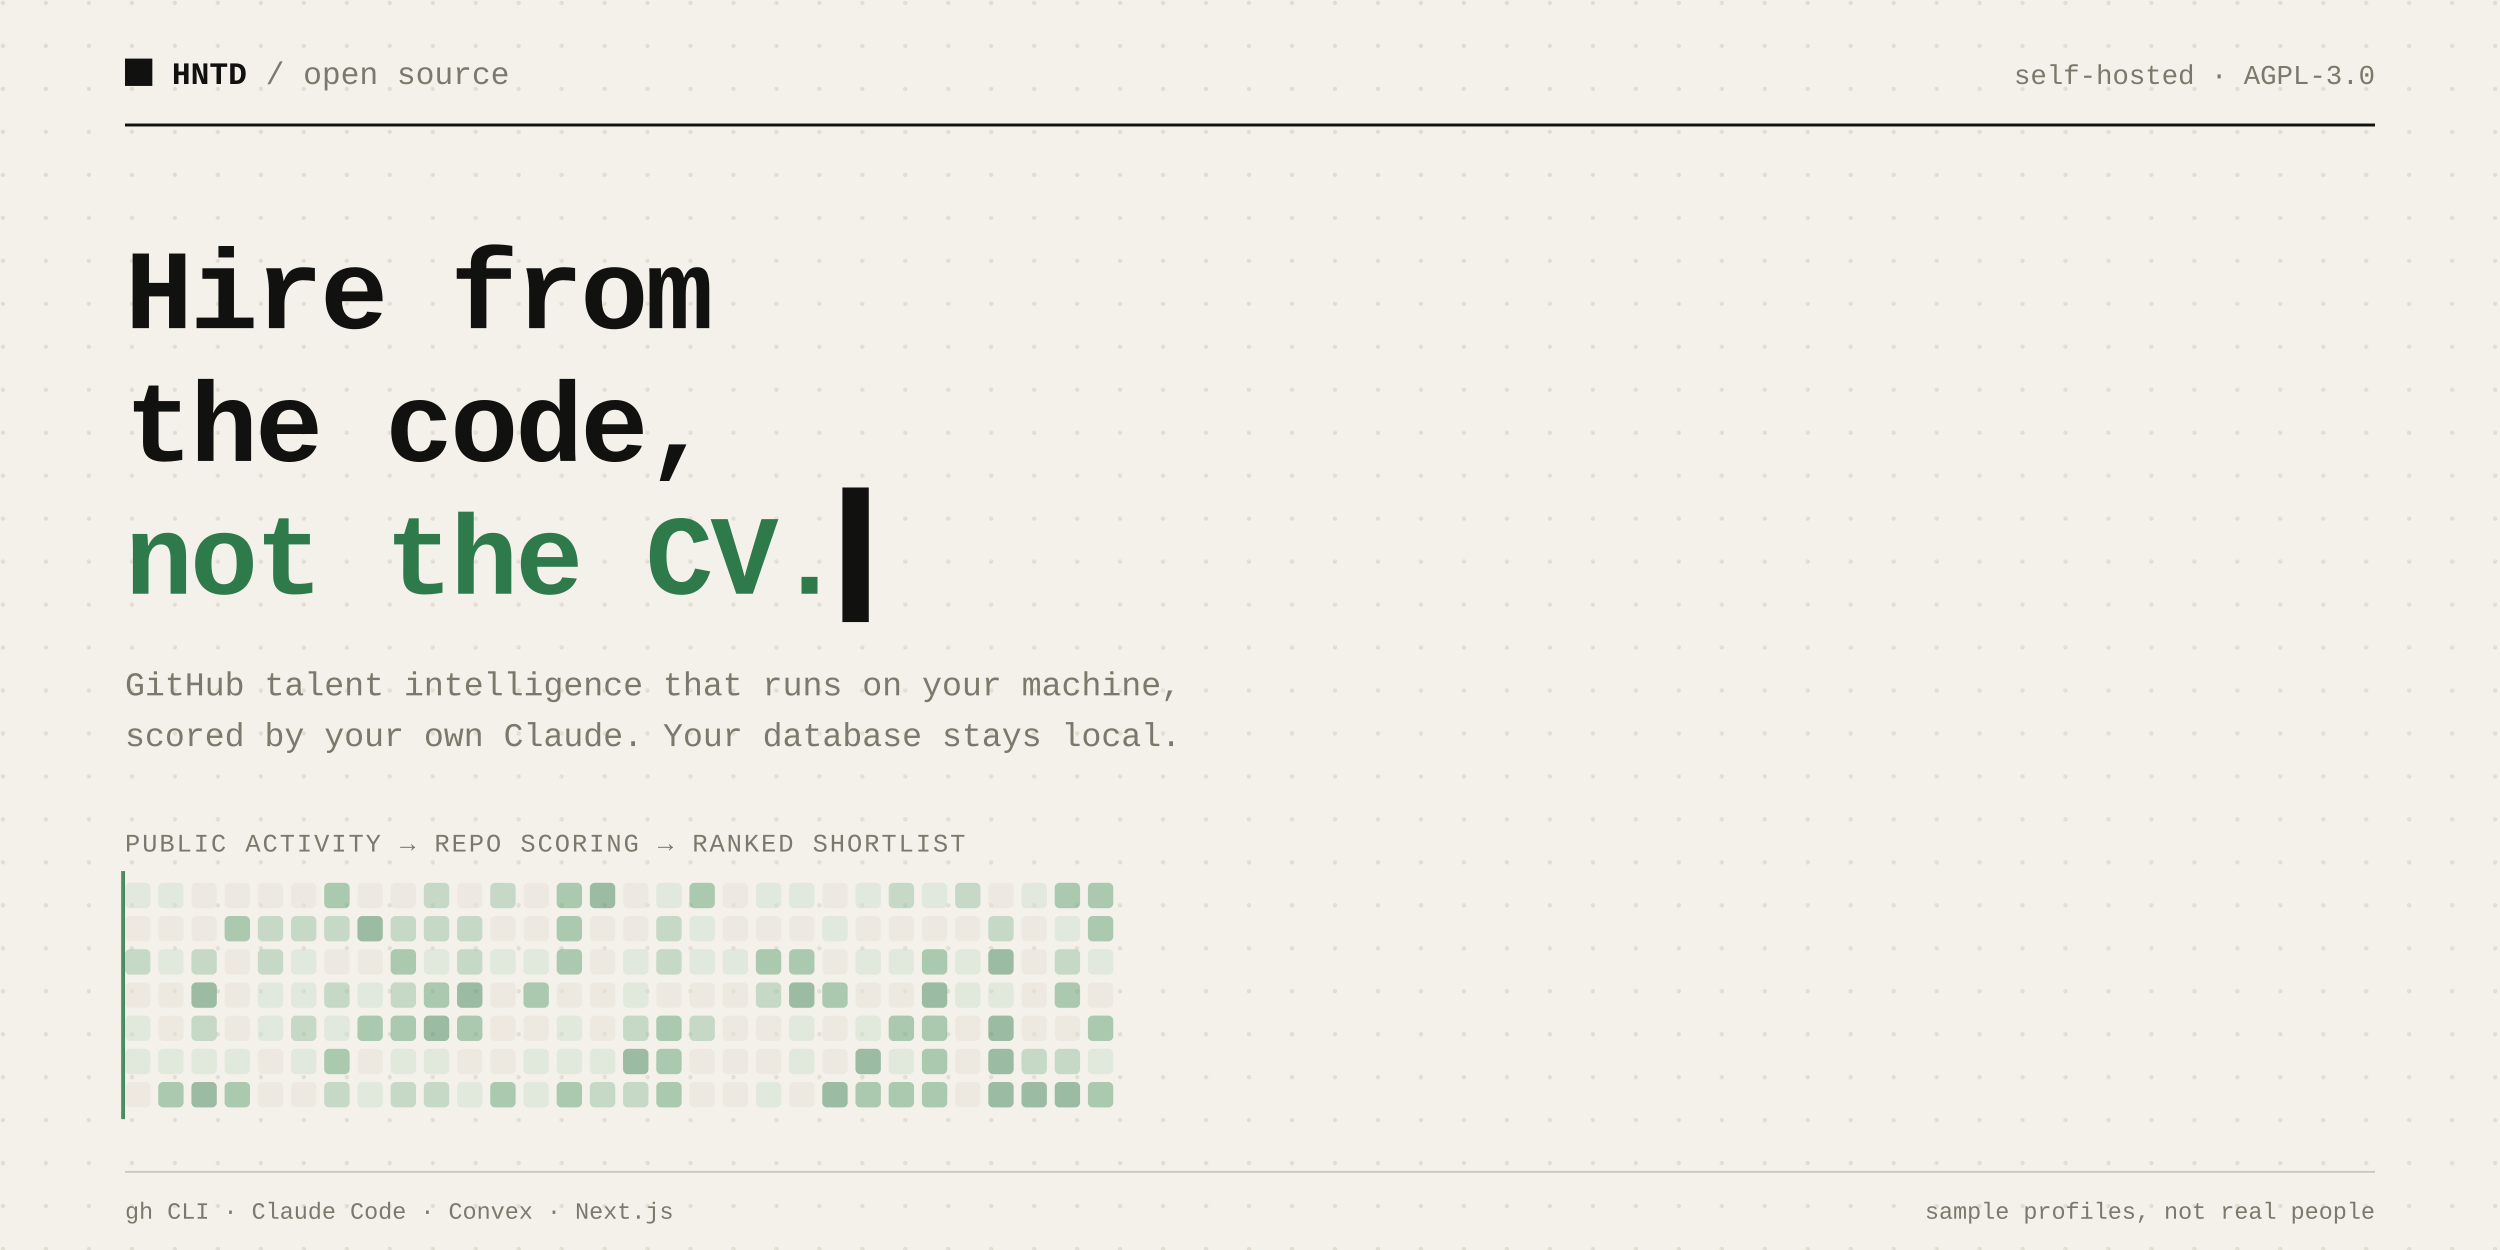
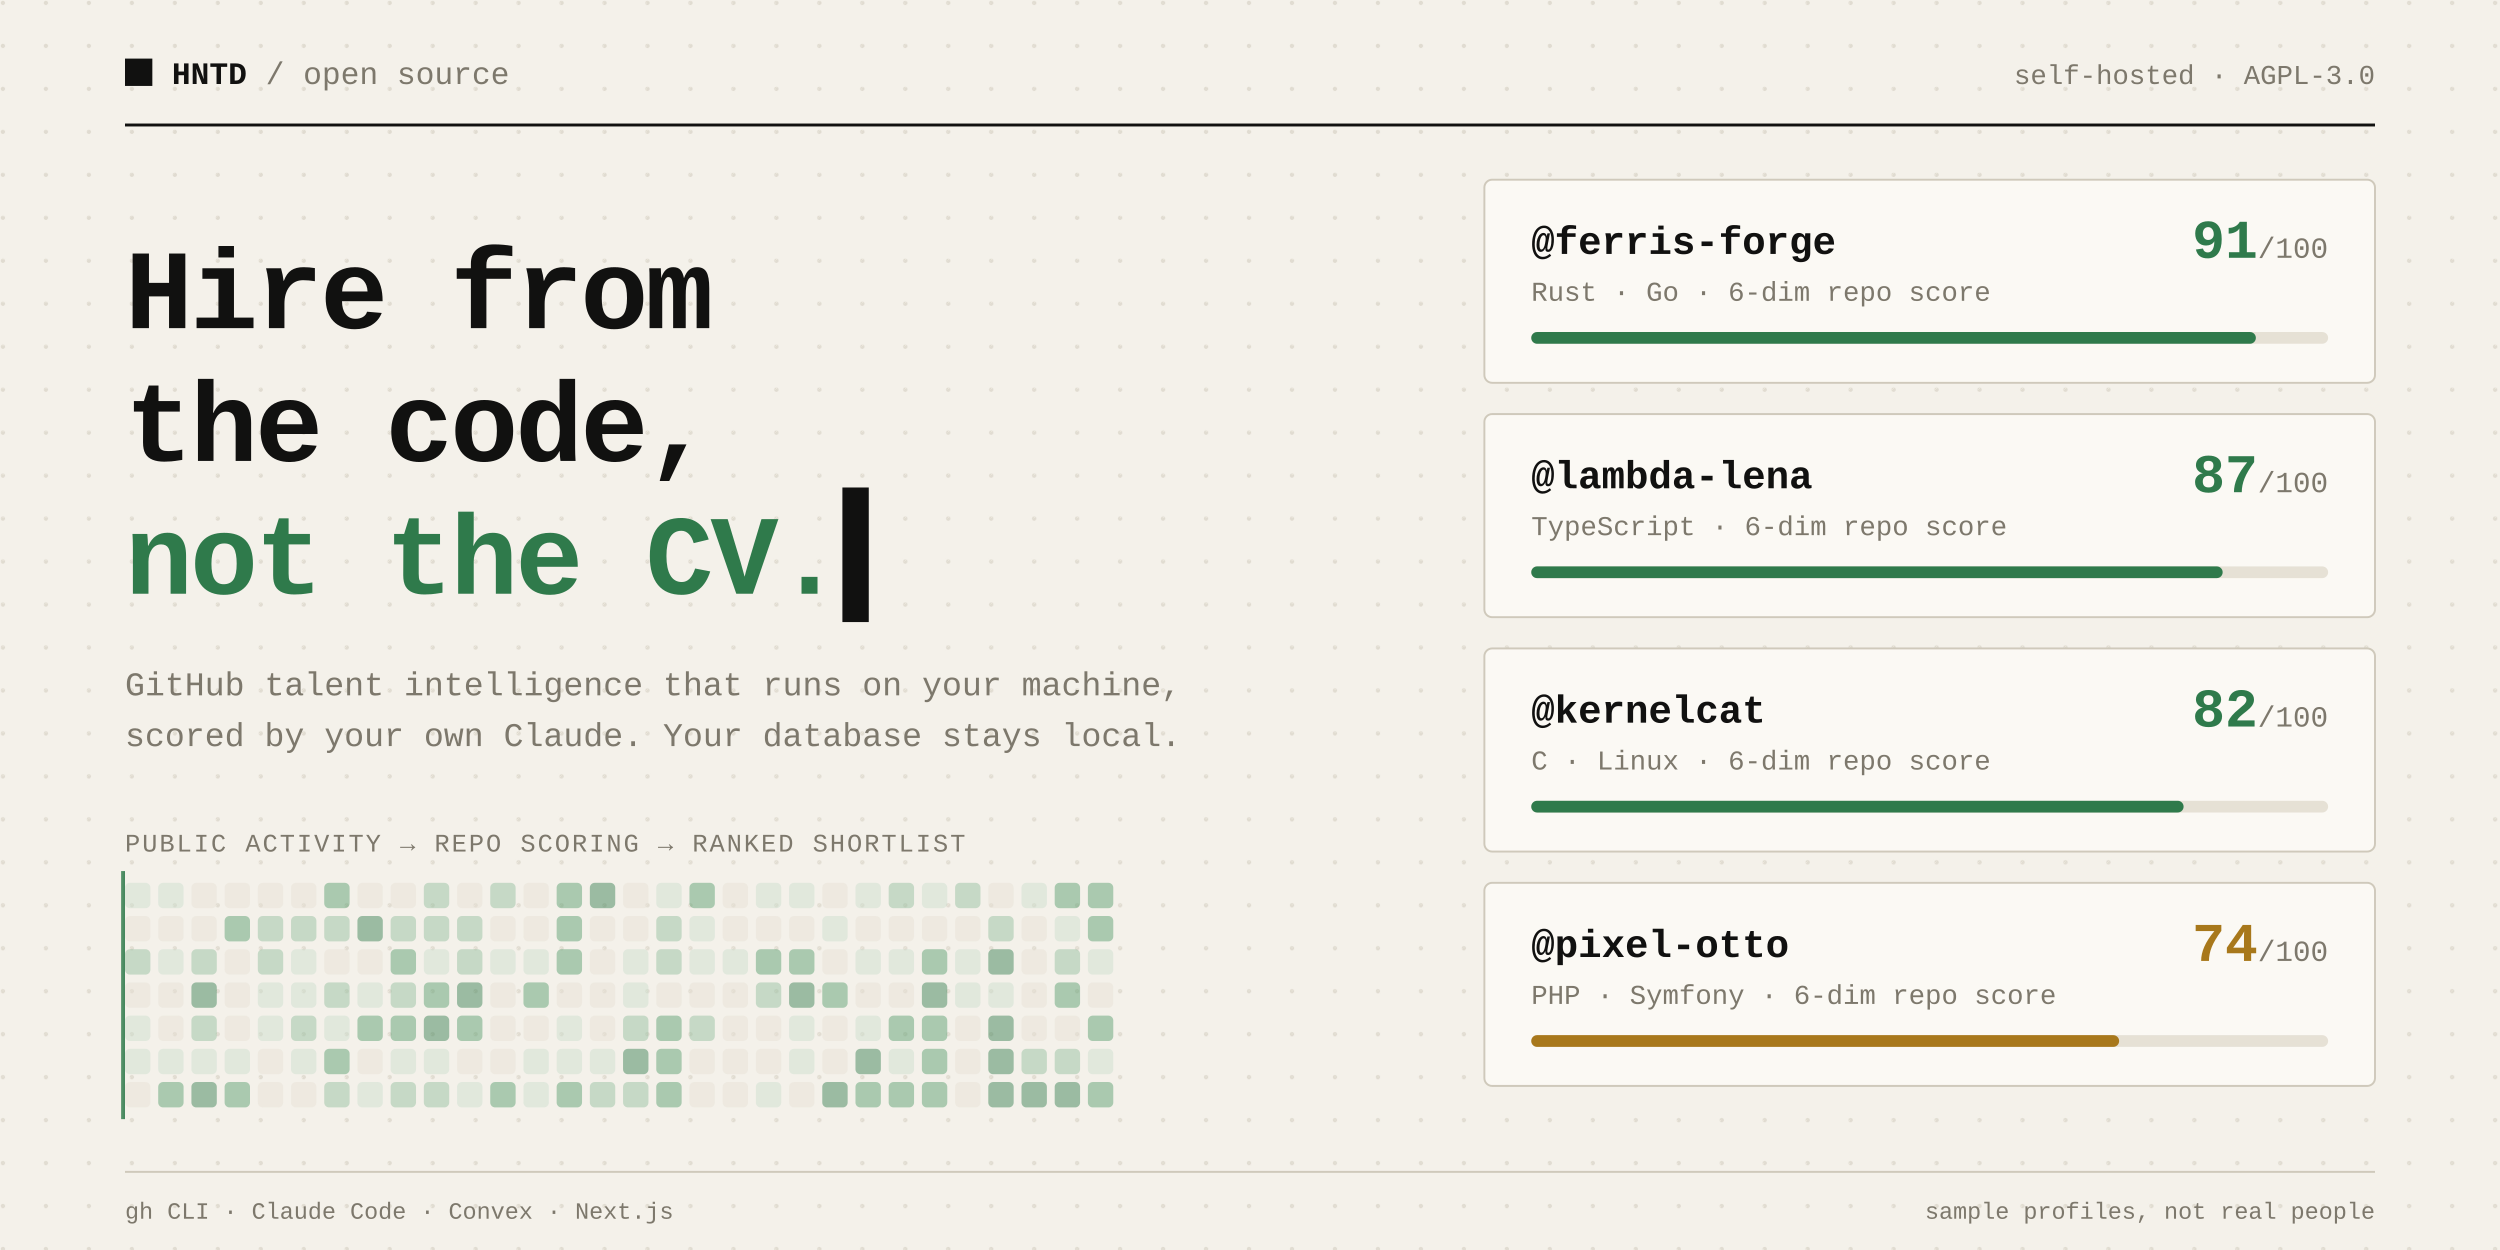
<svg xmlns="http://www.w3.org/2000/svg" viewBox="0 0 1280 640" width="1280" height="640" role="img" aria-label="HNTD Open Source: hire from the code, not the CV">
  <style>
  text { font-family: ui-monospace, 'SF Mono', SFMono-Regular, Menlo, Consolas, 'Liberation Mono', monospace; }
  .cell { opacity: .45; animation: pulse 4.8s ease-in-out infinite; }
  @keyframes pulse { 0%,100% { opacity:.45 } 18% { opacity:1 } 60% { opacity:.85 } }
-   .card { opacity:0; transform: translateX(28px); animation: slide .7s cubic-bezier(.2,.8,.2,1) forwards; }
-   @keyframes slide { to { opacity:1; transform:none } }
-   .bar { transform-box: fill-box; transform-origin: left; transform: scaleX(0); animation: fill 1.1s cubic-bezier(.2,.8,.2,1) forwards; }
-   @keyframes fill { to { transform: scaleX(1) } }
+   .card { animation: slide .7s cubic-bezier(.2,.8,.2,1) backwards; }
+   @keyframes slide { from { opacity:0; transform: translateX(28px) } }
+   .bar { transform-box: fill-box; transform-origin: left; animation: fill 1.1s cubic-bezier(.2,.8,.2,1) backwards; }
+   @keyframes fill { from { transform: scaleX(0) } }
  .scan { animation: scan 4.8s linear infinite; }
  @keyframes scan { from { transform: translateX(0) } to { transform: translateX(510px) } }
  .caret { animation: blink 1s steps(1) infinite; }
  @keyframes blink { 50% { opacity:0 } }
  @media (prefers-reduced-motion: reduce) { .cell,.card,.bar,.scan,.caret { animation:none; opacity:1; transform:none } }
</style>
  <defs>
    <pattern id="dots" width="22" height="22" patternUnits="userSpaceOnUse">
      <circle cx="1.5" cy="1.5" r="1.1" fill="#CFC9BB" />
    </pattern>
    <linearGradient id="beam" x1="0" x2="1">
      <stop offset="0" stop-color="#2F7A4B" stop-opacity="0" />
      <stop offset=".85" stop-color="#2F7A4B" stop-opacity=".28" />
      <stop offset="1" stop-color="#2F7A4B" stop-opacity=".9" />
    </linearGradient>
    <clipPath id="gridclip">
      <rect x="62" y="446" width="514" height="127" />
    </clipPath>
  </defs>
  <rect width="1280" height="640" fill="#F4F1EA" />
  <rect width="1280" height="640" fill="url(#dots)" opacity=".55" />
  <line x1="64" y1="64" x2="1216" y2="64" stroke="#111110" stroke-width="1.5" />
  <rect x="64" y="30" width="14" height="14" fill="#111110" />
  <text x="88" y="43" font-size="16" font-weight="700" fill="#111110">HNTD <tspan fill="#7D786C" font-weight="400">/ open source</tspan>
  </text>
  <text x="1216" y="43" font-size="14" text-anchor="end" fill="#7D786C">self-hosted · AGPL-3.0</text>
  <text x="64" y="168" font-size="58" font-weight="800" fill="#111110" letter-spacing="-1.5">Hire from</text>
  <text x="64" y="236" font-size="58" font-weight="800" fill="#111110" letter-spacing="-1.5">the code,</text>
  <text x="64" y="304" font-size="58" font-weight="800" fill="#2F7A4B" letter-spacing="-1.5">not the CV.<tspan class="caret" fill="#111110">▍</tspan>
  </text>
  <text x="64" y="356" font-size="17" fill="#7D786C">GitHub talent intelligence that runs on your machine,</text>
  <text x="64" y="382" font-size="17" fill="#7D786C">scored by your own Claude. Your database stays local.</text>
  <text x="64" y="436" font-size="13" fill="#7D786C" letter-spacing="1">PUBLIC ACTIVITY  →  REPO SCORING  →  RANKED SHORTLIST</text>
  <g clip-path="url(#gridclip)">
    <rect class="cell" style="animation-delay:0.0s" x="64" y="452" width="13" height="13" rx="2.5" fill="#C9DDCD" />
    <rect class="cell" style="animation-delay:0.02s" x="64" y="469" width="13" height="13" rx="2.5" fill="#E6E1D5" />
    <rect class="cell" style="animation-delay:0.04s" x="64" y="486" width="13" height="13" rx="2.5" fill="#8FBC9B" />
    <rect class="cell" style="animation-delay:0.06s" x="64" y="503" width="13" height="13" rx="2.5" fill="#E6E1D5" />
    <rect class="cell" style="animation-delay:0.08s" x="64" y="520" width="13" height="13" rx="2.5" fill="#C9DDCD" />
    <rect class="cell" style="animation-delay:0.1s" x="64" y="537" width="13" height="13" rx="2.5" fill="#C9DDCD" />
    <rect class="cell" style="animation-delay:0.12s" x="64" y="554" width="13" height="13" rx="2.5" fill="#E6E1D5" />
    <rect class="cell" style="animation-delay:0.06s" x="81" y="452" width="13" height="13" rx="2.5" fill="#C9DDCD" />
    <rect class="cell" style="animation-delay:0.08s" x="81" y="469" width="13" height="13" rx="2.5" fill="#E6E1D5" />
    <rect class="cell" style="animation-delay:0.1s" x="81" y="486" width="13" height="13" rx="2.5" fill="#C9DDCD" />
    <rect class="cell" style="animation-delay:0.12s" x="81" y="503" width="13" height="13" rx="2.5" fill="#E6E1D5" />
    <rect class="cell" style="animation-delay:0.14s" x="81" y="520" width="13" height="13" rx="2.5" fill="#E6E1D5" />
    <rect class="cell" style="animation-delay:0.16s" x="81" y="537" width="13" height="13" rx="2.5" fill="#C9DDCD" />
    <rect class="cell" style="animation-delay:0.18s" x="81" y="554" width="13" height="13" rx="2.5" fill="#4F9A68" />
    <rect class="cell" style="animation-delay:0.12s" x="98" y="452" width="13" height="13" rx="2.5" fill="#E6E1D5" />
    <rect class="cell" style="animation-delay:0.14s" x="98" y="469" width="13" height="13" rx="2.5" fill="#E6E1D5" />
    <rect class="cell" style="animation-delay:0.16s" x="98" y="486" width="13" height="13" rx="2.5" fill="#8FBC9B" />
    <rect class="cell" style="animation-delay:0.18s" x="98" y="503" width="13" height="13" rx="2.5" fill="#2F7A4B" />
    <rect class="cell" style="animation-delay:0.2s" x="98" y="520" width="13" height="13" rx="2.5" fill="#8FBC9B" />
    <rect class="cell" style="animation-delay:0.22s" x="98" y="537" width="13" height="13" rx="2.5" fill="#C9DDCD" />
    <rect class="cell" style="animation-delay:0.24s" x="98" y="554" width="13" height="13" rx="2.5" fill="#2F7A4B" />
    <rect class="cell" style="animation-delay:0.18s" x="115" y="452" width="13" height="13" rx="2.5" fill="#E6E1D5" />
    <rect class="cell" style="animation-delay:0.2s" x="115" y="469" width="13" height="13" rx="2.5" fill="#4F9A68" />
    <rect class="cell" style="animation-delay:0.22s" x="115" y="486" width="13" height="13" rx="2.5" fill="#E6E1D5" />
    <rect class="cell" style="animation-delay:0.24s" x="115" y="503" width="13" height="13" rx="2.5" fill="#E6E1D5" />
    <rect class="cell" style="animation-delay:0.26s" x="115" y="520" width="13" height="13" rx="2.5" fill="#E6E1D5" />
    <rect class="cell" style="animation-delay:0.28s" x="115" y="537" width="13" height="13" rx="2.5" fill="#C9DDCD" />
    <rect class="cell" style="animation-delay:0.3s" x="115" y="554" width="13" height="13" rx="2.5" fill="#4F9A68" />
    <rect class="cell" style="animation-delay:0.24s" x="132" y="452" width="13" height="13" rx="2.5" fill="#E6E1D5" />
    <rect class="cell" style="animation-delay:0.26s" x="132" y="469" width="13" height="13" rx="2.5" fill="#8FBC9B" />
    <rect class="cell" style="animation-delay:0.28s" x="132" y="486" width="13" height="13" rx="2.5" fill="#8FBC9B" />
    <rect class="cell" style="animation-delay:0.3s" x="132" y="503" width="13" height="13" rx="2.5" fill="#C9DDCD" />
    <rect class="cell" style="animation-delay:0.32s" x="132" y="520" width="13" height="13" rx="2.5" fill="#C9DDCD" />
    <rect class="cell" style="animation-delay:0.34s" x="132" y="537" width="13" height="13" rx="2.5" fill="#E6E1D5" />
    <rect class="cell" style="animation-delay:0.36s" x="132" y="554" width="13" height="13" rx="2.5" fill="#E6E1D5" />
    <rect class="cell" style="animation-delay:0.3s" x="149" y="452" width="13" height="13" rx="2.5" fill="#E6E1D5" />
    <rect class="cell" style="animation-delay:0.32s" x="149" y="469" width="13" height="13" rx="2.5" fill="#8FBC9B" />
    <rect class="cell" style="animation-delay:0.34s" x="149" y="486" width="13" height="13" rx="2.5" fill="#C9DDCD" />
    <rect class="cell" style="animation-delay:0.36s" x="149" y="503" width="13" height="13" rx="2.5" fill="#C9DDCD" />
    <rect class="cell" style="animation-delay:0.38s" x="149" y="520" width="13" height="13" rx="2.5" fill="#8FBC9B" />
    <rect class="cell" style="animation-delay:0.4s" x="149" y="537" width="13" height="13" rx="2.5" fill="#C9DDCD" />
    <rect class="cell" style="animation-delay:0.42s" x="149" y="554" width="13" height="13" rx="2.5" fill="#E6E1D5" />
    <rect class="cell" style="animation-delay:0.36s" x="166" y="452" width="13" height="13" rx="2.5" fill="#4F9A68" />
    <rect class="cell" style="animation-delay:0.38s" x="166" y="469" width="13" height="13" rx="2.5" fill="#8FBC9B" />
    <rect class="cell" style="animation-delay:0.4s" x="166" y="486" width="13" height="13" rx="2.5" fill="#E6E1D5" />
    <rect class="cell" style="animation-delay:0.42s" x="166" y="503" width="13" height="13" rx="2.5" fill="#8FBC9B" />
    <rect class="cell" style="animation-delay:0.44s" x="166" y="520" width="13" height="13" rx="2.5" fill="#C9DDCD" />
    <rect class="cell" style="animation-delay:0.46s" x="166" y="537" width="13" height="13" rx="2.5" fill="#4F9A68" />
    <rect class="cell" style="animation-delay:0.48s" x="166" y="554" width="13" height="13" rx="2.5" fill="#8FBC9B" />
    <rect class="cell" style="animation-delay:0.42s" x="183" y="452" width="13" height="13" rx="2.5" fill="#E6E1D5" />
    <rect class="cell" style="animation-delay:0.44s" x="183" y="469" width="13" height="13" rx="2.5" fill="#2F7A4B" />
    <rect class="cell" style="animation-delay:0.46s" x="183" y="486" width="13" height="13" rx="2.5" fill="#E6E1D5" />
    <rect class="cell" style="animation-delay:0.48s" x="183" y="503" width="13" height="13" rx="2.5" fill="#C9DDCD" />
    <rect class="cell" style="animation-delay:0.5s" x="183" y="520" width="13" height="13" rx="2.5" fill="#4F9A68" />
    <rect class="cell" style="animation-delay:0.52s" x="183" y="537" width="13" height="13" rx="2.5" fill="#E6E1D5" />
    <rect class="cell" style="animation-delay:0.54s" x="183" y="554" width="13" height="13" rx="2.5" fill="#C9DDCD" />
    <rect class="cell" style="animation-delay:0.48s" x="200" y="452" width="13" height="13" rx="2.5" fill="#E6E1D5" />
    <rect class="cell" style="animation-delay:0.5s" x="200" y="469" width="13" height="13" rx="2.5" fill="#8FBC9B" />
    <rect class="cell" style="animation-delay:0.52s" x="200" y="486" width="13" height="13" rx="2.5" fill="#4F9A68" />
    <rect class="cell" style="animation-delay:0.54s" x="200" y="503" width="13" height="13" rx="2.5" fill="#8FBC9B" />
    <rect class="cell" style="animation-delay:0.56s" x="200" y="520" width="13" height="13" rx="2.5" fill="#4F9A68" />
    <rect class="cell" style="animation-delay:0.58s" x="200" y="537" width="13" height="13" rx="2.5" fill="#C9DDCD" />
    <rect class="cell" style="animation-delay:0.6s" x="200" y="554" width="13" height="13" rx="2.5" fill="#8FBC9B" />
    <rect class="cell" style="animation-delay:0.54s" x="217" y="452" width="13" height="13" rx="2.5" fill="#8FBC9B" />
    <rect class="cell" style="animation-delay:0.56s" x="217" y="469" width="13" height="13" rx="2.5" fill="#8FBC9B" />
    <rect class="cell" style="animation-delay:0.58s" x="217" y="486" width="13" height="13" rx="2.5" fill="#C9DDCD" />
    <rect class="cell" style="animation-delay:0.6s" x="217" y="503" width="13" height="13" rx="2.5" fill="#4F9A68" />
    <rect class="cell" style="animation-delay:0.62s" x="217" y="520" width="13" height="13" rx="2.5" fill="#2F7A4B" />
    <rect class="cell" style="animation-delay:0.64s" x="217" y="537" width="13" height="13" rx="2.5" fill="#C9DDCD" />
    <rect class="cell" style="animation-delay:0.66s" x="217" y="554" width="13" height="13" rx="2.5" fill="#8FBC9B" />
    <rect class="cell" style="animation-delay:0.6s" x="234" y="452" width="13" height="13" rx="2.5" fill="#E6E1D5" />
    <rect class="cell" style="animation-delay:0.62s" x="234" y="469" width="13" height="13" rx="2.5" fill="#8FBC9B" />
    <rect class="cell" style="animation-delay:0.64s" x="234" y="486" width="13" height="13" rx="2.5" fill="#8FBC9B" />
    <rect class="cell" style="animation-delay:0.66s" x="234" y="503" width="13" height="13" rx="2.5" fill="#2F7A4B" />
    <rect class="cell" style="animation-delay:0.68s" x="234" y="520" width="13" height="13" rx="2.5" fill="#4F9A68" />
    <rect class="cell" style="animation-delay:0.7s" x="234" y="537" width="13" height="13" rx="2.5" fill="#E6E1D5" />
    <rect class="cell" style="animation-delay:0.72s" x="234" y="554" width="13" height="13" rx="2.5" fill="#C9DDCD" />
    <rect class="cell" style="animation-delay:0.66s" x="251" y="452" width="13" height="13" rx="2.5" fill="#8FBC9B" />
    <rect class="cell" style="animation-delay:0.68s" x="251" y="469" width="13" height="13" rx="2.5" fill="#E6E1D5" />
    <rect class="cell" style="animation-delay:0.7s" x="251" y="486" width="13" height="13" rx="2.5" fill="#C9DDCD" />
    <rect class="cell" style="animation-delay:0.72s" x="251" y="503" width="13" height="13" rx="2.5" fill="#E6E1D5" />
    <rect class="cell" style="animation-delay:0.74s" x="251" y="520" width="13" height="13" rx="2.5" fill="#E6E1D5" />
    <rect class="cell" style="animation-delay:0.76s" x="251" y="537" width="13" height="13" rx="2.5" fill="#E6E1D5" />
    <rect class="cell" style="animation-delay:0.78s" x="251" y="554" width="13" height="13" rx="2.5" fill="#4F9A68" />
    <rect class="cell" style="animation-delay:0.72s" x="268" y="452" width="13" height="13" rx="2.5" fill="#E6E1D5" />
    <rect class="cell" style="animation-delay:0.74s" x="268" y="469" width="13" height="13" rx="2.5" fill="#E6E1D5" />
    <rect class="cell" style="animation-delay:0.76s" x="268" y="486" width="13" height="13" rx="2.5" fill="#C9DDCD" />
    <rect class="cell" style="animation-delay:0.78s" x="268" y="503" width="13" height="13" rx="2.5" fill="#4F9A68" />
    <rect class="cell" style="animation-delay:0.8s" x="268" y="520" width="13" height="13" rx="2.5" fill="#E6E1D5" />
    <rect class="cell" style="animation-delay:0.82s" x="268" y="537" width="13" height="13" rx="2.5" fill="#C9DDCD" />
    <rect class="cell" style="animation-delay:0.84s" x="268" y="554" width="13" height="13" rx="2.5" fill="#C9DDCD" />
    <rect class="cell" style="animation-delay:0.78s" x="285" y="452" width="13" height="13" rx="2.5" fill="#4F9A68" />
    <rect class="cell" style="animation-delay:0.8s" x="285" y="469" width="13" height="13" rx="2.5" fill="#4F9A68" />
    <rect class="cell" style="animation-delay:0.82s" x="285" y="486" width="13" height="13" rx="2.5" fill="#4F9A68" />
    <rect class="cell" style="animation-delay:0.84s" x="285" y="503" width="13" height="13" rx="2.5" fill="#E6E1D5" />
    <rect class="cell" style="animation-delay:0.86s" x="285" y="520" width="13" height="13" rx="2.5" fill="#C9DDCD" />
    <rect class="cell" style="animation-delay:0.88s" x="285" y="537" width="13" height="13" rx="2.5" fill="#C9DDCD" />
    <rect class="cell" style="animation-delay:0.9s" x="285" y="554" width="13" height="13" rx="2.5" fill="#4F9A68" />
    <rect class="cell" style="animation-delay:0.84s" x="302" y="452" width="13" height="13" rx="2.5" fill="#2F7A4B" />
    <rect class="cell" style="animation-delay:0.86s" x="302" y="469" width="13" height="13" rx="2.5" fill="#E6E1D5" />
    <rect class="cell" style="animation-delay:0.88s" x="302" y="486" width="13" height="13" rx="2.5" fill="#E6E1D5" />
    <rect class="cell" style="animation-delay:0.9s" x="302" y="503" width="13" height="13" rx="2.5" fill="#E6E1D5" />
    <rect class="cell" style="animation-delay:0.92s" x="302" y="520" width="13" height="13" rx="2.5" fill="#E6E1D5" />
    <rect class="cell" style="animation-delay:0.94s" x="302" y="537" width="13" height="13" rx="2.5" fill="#C9DDCD" />
    <rect class="cell" style="animation-delay:0.96s" x="302" y="554" width="13" height="13" rx="2.5" fill="#8FBC9B" />
    <rect class="cell" style="animation-delay:0.9s" x="319" y="452" width="13" height="13" rx="2.5" fill="#E6E1D5" />
    <rect class="cell" style="animation-delay:0.92s" x="319" y="469" width="13" height="13" rx="2.5" fill="#E6E1D5" />
    <rect class="cell" style="animation-delay:0.94s" x="319" y="486" width="13" height="13" rx="2.5" fill="#C9DDCD" />
    <rect class="cell" style="animation-delay:0.96s" x="319" y="503" width="13" height="13" rx="2.5" fill="#C9DDCD" />
    <rect class="cell" style="animation-delay:0.98s" x="319" y="520" width="13" height="13" rx="2.5" fill="#8FBC9B" />
    <rect class="cell" style="animation-delay:1.0s" x="319" y="537" width="13" height="13" rx="2.5" fill="#2F7A4B" />
    <rect class="cell" style="animation-delay:1.02s" x="319" y="554" width="13" height="13" rx="2.5" fill="#8FBC9B" />
    <rect class="cell" style="animation-delay:0.96s" x="336" y="452" width="13" height="13" rx="2.5" fill="#C9DDCD" />
    <rect class="cell" style="animation-delay:0.98s" x="336" y="469" width="13" height="13" rx="2.5" fill="#8FBC9B" />
    <rect class="cell" style="animation-delay:1.0s" x="336" y="486" width="13" height="13" rx="2.5" fill="#8FBC9B" />
    <rect class="cell" style="animation-delay:1.02s" x="336" y="503" width="13" height="13" rx="2.5" fill="#E6E1D5" />
    <rect class="cell" style="animation-delay:1.04s" x="336" y="520" width="13" height="13" rx="2.5" fill="#4F9A68" />
    <rect class="cell" style="animation-delay:1.06s" x="336" y="537" width="13" height="13" rx="2.5" fill="#4F9A68" />
    <rect class="cell" style="animation-delay:1.08s" x="336" y="554" width="13" height="13" rx="2.5" fill="#4F9A68" />
    <rect class="cell" style="animation-delay:1.02s" x="353" y="452" width="13" height="13" rx="2.5" fill="#4F9A68" />
    <rect class="cell" style="animation-delay:1.04s" x="353" y="469" width="13" height="13" rx="2.5" fill="#C9DDCD" />
    <rect class="cell" style="animation-delay:1.06s" x="353" y="486" width="13" height="13" rx="2.5" fill="#C9DDCD" />
    <rect class="cell" style="animation-delay:1.08s" x="353" y="503" width="13" height="13" rx="2.5" fill="#E6E1D5" />
    <rect class="cell" style="animation-delay:1.1s" x="353" y="520" width="13" height="13" rx="2.5" fill="#8FBC9B" />
    <rect class="cell" style="animation-delay:1.12s" x="353" y="537" width="13" height="13" rx="2.5" fill="#E6E1D5" />
    <rect class="cell" style="animation-delay:1.14s" x="353" y="554" width="13" height="13" rx="2.5" fill="#E6E1D5" />
    <rect class="cell" style="animation-delay:1.08s" x="370" y="452" width="13" height="13" rx="2.5" fill="#E6E1D5" />
    <rect class="cell" style="animation-delay:1.1s" x="370" y="469" width="13" height="13" rx="2.5" fill="#E6E1D5" />
    <rect class="cell" style="animation-delay:1.12s" x="370" y="486" width="13" height="13" rx="2.5" fill="#C9DDCD" />
    <rect class="cell" style="animation-delay:1.14s" x="370" y="503" width="13" height="13" rx="2.5" fill="#E6E1D5" />
    <rect class="cell" style="animation-delay:1.16s" x="370" y="520" width="13" height="13" rx="2.5" fill="#E6E1D5" />
    <rect class="cell" style="animation-delay:1.18s" x="370" y="537" width="13" height="13" rx="2.5" fill="#E6E1D5" />
    <rect class="cell" style="animation-delay:1.2s" x="370" y="554" width="13" height="13" rx="2.5" fill="#E6E1D5" />
    <rect class="cell" style="animation-delay:1.14s" x="387" y="452" width="13" height="13" rx="2.5" fill="#C9DDCD" />
    <rect class="cell" style="animation-delay:1.16s" x="387" y="469" width="13" height="13" rx="2.5" fill="#E6E1D5" />
    <rect class="cell" style="animation-delay:1.18s" x="387" y="486" width="13" height="13" rx="2.5" fill="#4F9A68" />
    <rect class="cell" style="animation-delay:1.2s" x="387" y="503" width="13" height="13" rx="2.5" fill="#8FBC9B" />
    <rect class="cell" style="animation-delay:1.22s" x="387" y="520" width="13" height="13" rx="2.5" fill="#E6E1D5" />
    <rect class="cell" style="animation-delay:1.24s" x="387" y="537" width="13" height="13" rx="2.5" fill="#E6E1D5" />
    <rect class="cell" style="animation-delay:1.26s" x="387" y="554" width="13" height="13" rx="2.5" fill="#C9DDCD" />
    <rect class="cell" style="animation-delay:1.2s" x="404" y="452" width="13" height="13" rx="2.5" fill="#C9DDCD" />
    <rect class="cell" style="animation-delay:1.22s" x="404" y="469" width="13" height="13" rx="2.5" fill="#E6E1D5" />
    <rect class="cell" style="animation-delay:1.24s" x="404" y="486" width="13" height="13" rx="2.5" fill="#4F9A68" />
    <rect class="cell" style="animation-delay:1.26s" x="404" y="503" width="13" height="13" rx="2.5" fill="#2F7A4B" />
    <rect class="cell" style="animation-delay:1.28s" x="404" y="520" width="13" height="13" rx="2.5" fill="#C9DDCD" />
    <rect class="cell" style="animation-delay:1.3s" x="404" y="537" width="13" height="13" rx="2.5" fill="#C9DDCD" />
    <rect class="cell" style="animation-delay:1.32s" x="404" y="554" width="13" height="13" rx="2.5" fill="#E6E1D5" />
    <rect class="cell" style="animation-delay:1.26s" x="421" y="452" width="13" height="13" rx="2.5" fill="#E6E1D5" />
    <rect class="cell" style="animation-delay:1.28s" x="421" y="469" width="13" height="13" rx="2.5" fill="#C9DDCD" />
    <rect class="cell" style="animation-delay:1.3s" x="421" y="486" width="13" height="13" rx="2.5" fill="#E6E1D5" />
    <rect class="cell" style="animation-delay:1.32s" x="421" y="503" width="13" height="13" rx="2.5" fill="#4F9A68" />
    <rect class="cell" style="animation-delay:1.34s" x="421" y="520" width="13" height="13" rx="2.5" fill="#E6E1D5" />
    <rect class="cell" style="animation-delay:1.36s" x="421" y="537" width="13" height="13" rx="2.5" fill="#E6E1D5" />
    <rect class="cell" style="animation-delay:1.38s" x="421" y="554" width="13" height="13" rx="2.5" fill="#2F7A4B" />
    <rect class="cell" style="animation-delay:1.32s" x="438" y="452" width="13" height="13" rx="2.5" fill="#C9DDCD" />
    <rect class="cell" style="animation-delay:1.34s" x="438" y="469" width="13" height="13" rx="2.5" fill="#E6E1D5" />
    <rect class="cell" style="animation-delay:1.36s" x="438" y="486" width="13" height="13" rx="2.5" fill="#C9DDCD" />
    <rect class="cell" style="animation-delay:1.38s" x="438" y="503" width="13" height="13" rx="2.5" fill="#E6E1D5" />
    <rect class="cell" style="animation-delay:1.4s" x="438" y="520" width="13" height="13" rx="2.5" fill="#C9DDCD" />
    <rect class="cell" style="animation-delay:1.42s" x="438" y="537" width="13" height="13" rx="2.5" fill="#2F7A4B" />
    <rect class="cell" style="animation-delay:1.44s" x="438" y="554" width="13" height="13" rx="2.5" fill="#4F9A68" />
    <rect class="cell" style="animation-delay:1.38s" x="455" y="452" width="13" height="13" rx="2.5" fill="#8FBC9B" />
    <rect class="cell" style="animation-delay:1.4s" x="455" y="469" width="13" height="13" rx="2.5" fill="#E6E1D5" />
    <rect class="cell" style="animation-delay:1.42s" x="455" y="486" width="13" height="13" rx="2.5" fill="#C9DDCD" />
    <rect class="cell" style="animation-delay:1.44s" x="455" y="503" width="13" height="13" rx="2.5" fill="#E6E1D5" />
    <rect class="cell" style="animation-delay:1.46s" x="455" y="520" width="13" height="13" rx="2.5" fill="#4F9A68" />
    <rect class="cell" style="animation-delay:1.48s" x="455" y="537" width="13" height="13" rx="2.5" fill="#C9DDCD" />
    <rect class="cell" style="animation-delay:1.5s" x="455" y="554" width="13" height="13" rx="2.5" fill="#4F9A68" />
    <rect class="cell" style="animation-delay:1.44s" x="472" y="452" width="13" height="13" rx="2.5" fill="#C9DDCD" />
    <rect class="cell" style="animation-delay:1.46s" x="472" y="469" width="13" height="13" rx="2.5" fill="#E6E1D5" />
    <rect class="cell" style="animation-delay:1.48s" x="472" y="486" width="13" height="13" rx="2.5" fill="#4F9A68" />
    <rect class="cell" style="animation-delay:1.5s" x="472" y="503" width="13" height="13" rx="2.5" fill="#2F7A4B" />
    <rect class="cell" style="animation-delay:1.52s" x="472" y="520" width="13" height="13" rx="2.5" fill="#4F9A68" />
    <rect class="cell" style="animation-delay:1.54s" x="472" y="537" width="13" height="13" rx="2.5" fill="#4F9A68" />
    <rect class="cell" style="animation-delay:1.56s" x="472" y="554" width="13" height="13" rx="2.5" fill="#4F9A68" />
    <rect class="cell" style="animation-delay:1.5s" x="489" y="452" width="13" height="13" rx="2.5" fill="#8FBC9B" />
    <rect class="cell" style="animation-delay:1.52s" x="489" y="469" width="13" height="13" rx="2.5" fill="#E6E1D5" />
    <rect class="cell" style="animation-delay:1.54s" x="489" y="486" width="13" height="13" rx="2.5" fill="#C9DDCD" />
    <rect class="cell" style="animation-delay:1.56s" x="489" y="503" width="13" height="13" rx="2.5" fill="#C9DDCD" />
    <rect class="cell" style="animation-delay:1.58s" x="489" y="520" width="13" height="13" rx="2.5" fill="#E6E1D5" />
    <rect class="cell" style="animation-delay:1.6s" x="489" y="537" width="13" height="13" rx="2.5" fill="#E6E1D5" />
    <rect class="cell" style="animation-delay:1.62s" x="489" y="554" width="13" height="13" rx="2.5" fill="#E6E1D5" />
    <rect class="cell" style="animation-delay:1.56s" x="506" y="452" width="13" height="13" rx="2.5" fill="#E6E1D5" />
    <rect class="cell" style="animation-delay:1.58s" x="506" y="469" width="13" height="13" rx="2.5" fill="#8FBC9B" />
    <rect class="cell" style="animation-delay:1.6s" x="506" y="486" width="13" height="13" rx="2.5" fill="#2F7A4B" />
    <rect class="cell" style="animation-delay:1.62s" x="506" y="503" width="13" height="13" rx="2.5" fill="#C9DDCD" />
    <rect class="cell" style="animation-delay:1.64s" x="506" y="520" width="13" height="13" rx="2.5" fill="#2F7A4B" />
    <rect class="cell" style="animation-delay:1.66s" x="506" y="537" width="13" height="13" rx="2.5" fill="#2F7A4B" />
    <rect class="cell" style="animation-delay:1.68s" x="506" y="554" width="13" height="13" rx="2.5" fill="#2F7A4B" />
    <rect class="cell" style="animation-delay:1.62s" x="523" y="452" width="13" height="13" rx="2.5" fill="#C9DDCD" />
    <rect class="cell" style="animation-delay:1.64s" x="523" y="469" width="13" height="13" rx="2.5" fill="#E6E1D5" />
    <rect class="cell" style="animation-delay:1.66s" x="523" y="486" width="13" height="13" rx="2.5" fill="#E6E1D5" />
    <rect class="cell" style="animation-delay:1.68s" x="523" y="503" width="13" height="13" rx="2.5" fill="#E6E1D5" />
    <rect class="cell" style="animation-delay:1.7s" x="523" y="520" width="13" height="13" rx="2.5" fill="#E6E1D5" />
    <rect class="cell" style="animation-delay:1.72s" x="523" y="537" width="13" height="13" rx="2.5" fill="#8FBC9B" />
    <rect class="cell" style="animation-delay:1.74s" x="523" y="554" width="13" height="13" rx="2.5" fill="#2F7A4B" />
    <rect class="cell" style="animation-delay:1.68s" x="540" y="452" width="13" height="13" rx="2.5" fill="#4F9A68" />
    <rect class="cell" style="animation-delay:1.7s" x="540" y="469" width="13" height="13" rx="2.5" fill="#C9DDCD" />
    <rect class="cell" style="animation-delay:1.72s" x="540" y="486" width="13" height="13" rx="2.5" fill="#8FBC9B" />
    <rect class="cell" style="animation-delay:1.74s" x="540" y="503" width="13" height="13" rx="2.5" fill="#4F9A68" />
    <rect class="cell" style="animation-delay:1.76s" x="540" y="520" width="13" height="13" rx="2.5" fill="#E6E1D5" />
    <rect class="cell" style="animation-delay:1.78s" x="540" y="537" width="13" height="13" rx="2.5" fill="#8FBC9B" />
    <rect class="cell" style="animation-delay:1.8s" x="540" y="554" width="13" height="13" rx="2.5" fill="#2F7A4B" />
    <rect class="cell" style="animation-delay:1.74s" x="557" y="452" width="13" height="13" rx="2.5" fill="#4F9A68" />
    <rect class="cell" style="animation-delay:1.76s" x="557" y="469" width="13" height="13" rx="2.5" fill="#4F9A68" />
    <rect class="cell" style="animation-delay:1.78s" x="557" y="486" width="13" height="13" rx="2.5" fill="#C9DDCD" />
    <rect class="cell" style="animation-delay:1.8s" x="557" y="503" width="13" height="13" rx="2.5" fill="#E6E1D5" />
    <rect class="cell" style="animation-delay:1.82s" x="557" y="520" width="13" height="13" rx="2.5" fill="#4F9A68" />
    <rect class="cell" style="animation-delay:1.84s" x="557" y="537" width="13" height="13" rx="2.5" fill="#C9DDCD" />
    <rect class="cell" style="animation-delay:1.86s" x="557" y="554" width="13" height="13" rx="2.5" fill="#4F9A68" />
    <rect class="scan" x="-6" y="446" width="70" height="127" fill="url(#beam)" />
  </g>
  <g class="card" style="animation-delay:0.5s">
    <rect x="760" y="92" width="456" height="104" rx="4" fill="#FBF9F4" stroke="#CFC9BB" />
    <text x="784" y="130" font-size="20" font-weight="700" fill="#111110">@ferris-forge</text>
    <text x="784" y="154" font-size="14" fill="#7D786C">Rust · Go · 6-dim repo score</text>
    <text x="1192" y="132" font-size="28" font-weight="800" text-anchor="end" fill="#2F7A4B">91<tspan font-size="15" font-weight="500" fill="#7D786C">/100</tspan>
    </text>
    <rect x="784" y="170" width="408" height="6" rx="3" fill="#E6E1D5" />
    <rect class="bar" style="animation-delay:0.75s" x="784" y="170" width="371" height="6" rx="3" fill="#2F7A4B" />
  </g>
  <g class="card" style="animation-delay:0.85s">
    <rect x="760" y="212" width="456" height="104" rx="4" fill="#FBF9F4" stroke="#CFC9BB" />
    <text x="784" y="250" font-size="20" font-weight="700" fill="#111110">@lambda-lena</text>
    <text x="784" y="274" font-size="14" fill="#7D786C">TypeScript · 6-dim repo score</text>
    <text x="1192" y="252" font-size="28" font-weight="800" text-anchor="end" fill="#2F7A4B">87<tspan font-size="15" font-weight="500" fill="#7D786C">/100</tspan>
    </text>
    <rect x="784" y="290" width="408" height="6" rx="3" fill="#E6E1D5" />
    <rect class="bar" style="animation-delay:1.1s" x="784" y="290" width="354" height="6" rx="3" fill="#2F7A4B" />
  </g>
  <g class="card" style="animation-delay:1.2s">
    <rect x="760" y="332" width="456" height="104" rx="4" fill="#FBF9F4" stroke="#CFC9BB" />
    <text x="784" y="370" font-size="20" font-weight="700" fill="#111110">@kernelcat</text>
    <text x="784" y="394" font-size="14" fill="#7D786C">C · Linux · 6-dim repo score</text>
    <text x="1192" y="372" font-size="28" font-weight="800" text-anchor="end" fill="#2F7A4B">82<tspan font-size="15" font-weight="500" fill="#7D786C">/100</tspan>
    </text>
    <rect x="784" y="410" width="408" height="6" rx="3" fill="#E6E1D5" />
    <rect class="bar" style="animation-delay:1.45s" x="784" y="410" width="334" height="6" rx="3" fill="#2F7A4B" />
  </g>
  <g class="card" style="animation-delay:1.55s">
    <rect x="760" y="452" width="456" height="104" rx="4" fill="#FBF9F4" stroke="#CFC9BB" />
    <text x="784" y="490" font-size="20" font-weight="700" fill="#111110">@pixel-otto</text>
    <text x="784" y="514" font-size="14" fill="#7D786C">PHP · Symfony · 6-dim repo score</text>
    <text x="1192" y="492" font-size="28" font-weight="800" text-anchor="end" fill="#A8781B">74<tspan font-size="15" font-weight="500" fill="#7D786C">/100</tspan>
    </text>
    <rect x="784" y="530" width="408" height="6" rx="3" fill="#E6E1D5" />
    <rect class="bar" style="animation-delay:1.8s" x="784" y="530" width="301" height="6" rx="3" fill="#A8781B" />
  </g>
  <line x1="64" y1="600" x2="1216" y2="600" stroke="#CFC9BB" />
  <text x="64" y="624" font-size="12" fill="#7D786C">gh CLI  ·  Claude Code  ·  Convex  ·  Next.js</text>
  <text x="1216" y="624" font-size="12" text-anchor="end" fill="#7D786C">sample profiles, not real people</text>
</svg>
